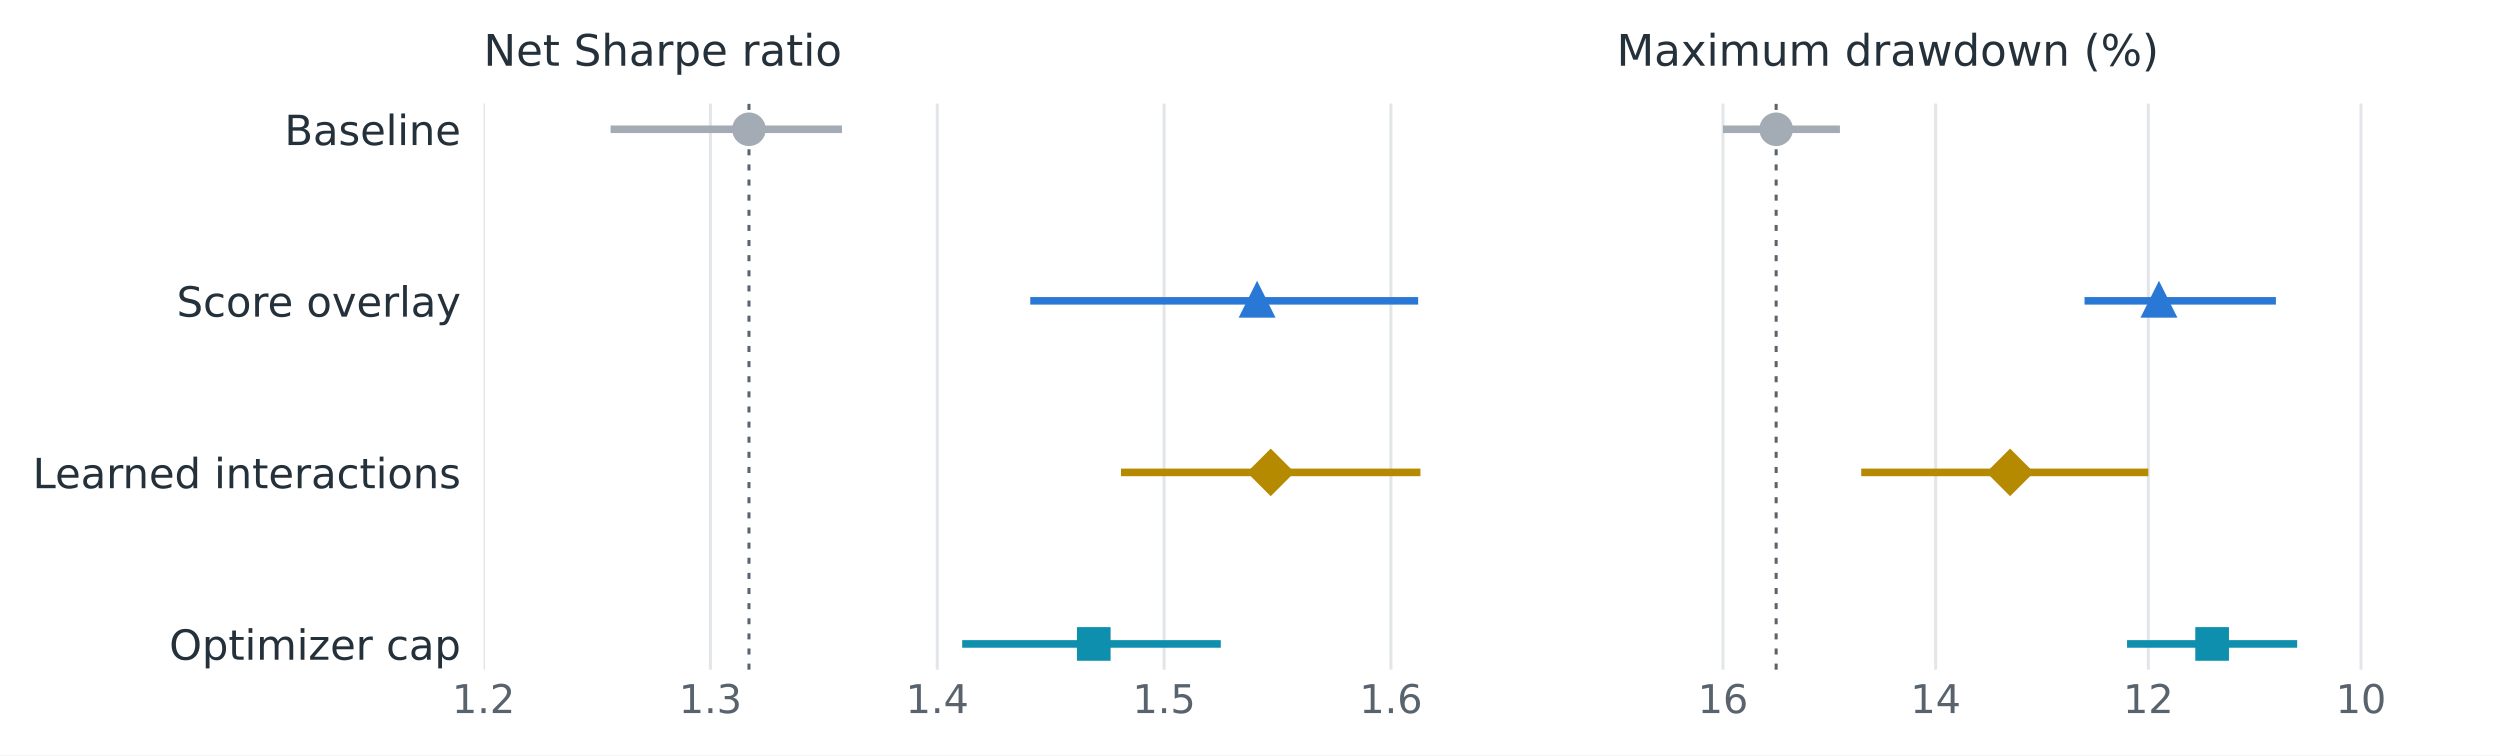
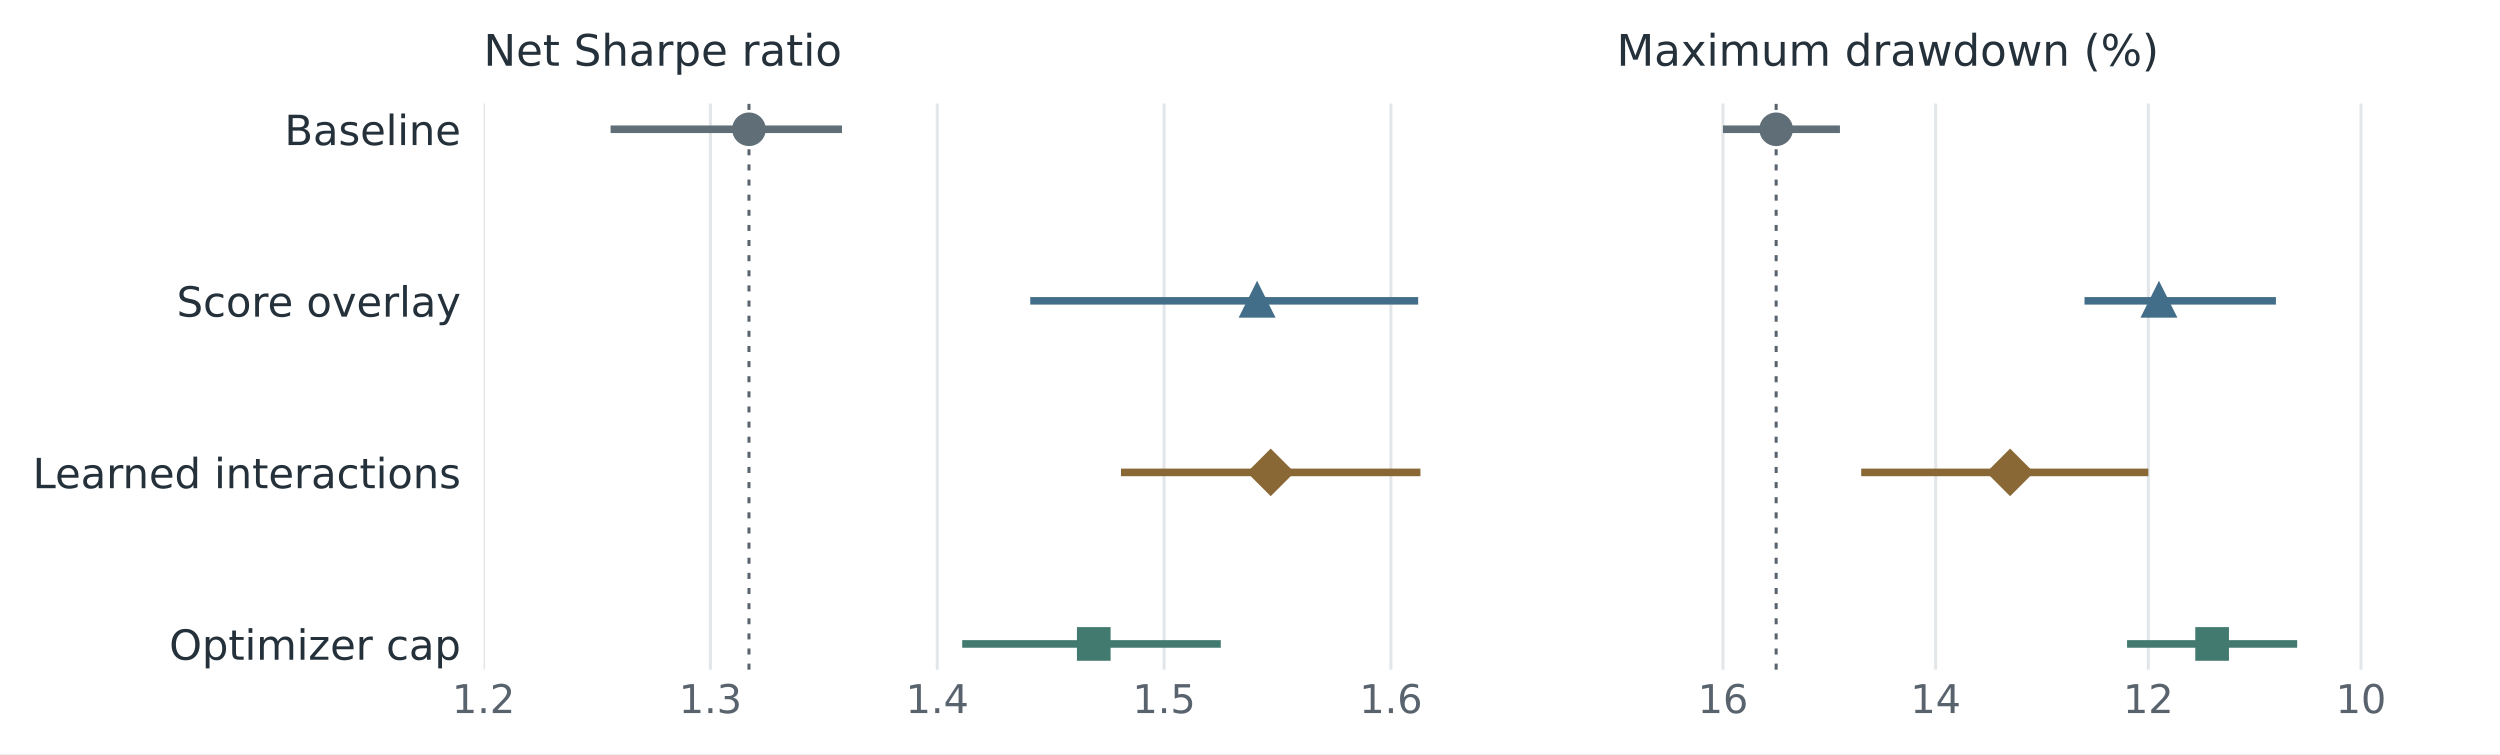
- <svg xmlns="http://www.w3.org/2000/svg" xmlns:xlink="http://www.w3.org/1999/xlink" width="661.014pt" height="199.706pt" viewBox="0 0 661.014 199.706" version="1.1">
+ <svg xmlns="http://www.w3.org/2000/svg" xmlns:xlink="http://www.w3.org/1999/xlink" width="661.014pt" height="199.368pt" viewBox="0 0 661.014 199.368" version="1.1">
  <defs>
    <style type="text/css">*{stroke-linejoin: round; stroke-linecap: butt}</style>
  </defs>
  <g id="figure_1">
    <g id="patch_1">
-       <path d="M 0 199.706 L 661.014 199.706 L 661.014 -0 L 0 -0 z " style="fill: #ffffff" />
+       <path d="M 0 199.368 L 661.014 199.368 L 661.014 0 L 0 0 z " style="fill: #ffffff" />
    </g>
    <g id="axes_1">
      <g id="patch_2">
        <path d="M 127.854 177.066 L 397.761 177.066 L 397.761 27.378 L 127.854 27.378 z " style="fill: #ffffff" />
      </g>
      <g id="matplotlib.axis_1">
        <g id="xtick_1">
          <g id="line2d_1">
-             <path d="M 127.854 177.066 L 127.854 27.378 " clip-path="url(#p389bf14943)" style="fill: none; stroke: #e2e6e9; stroke-width: 0.8; stroke-linecap: square" />
+             <path d="M 127.854 177.066 L 127.854 27.378 " clip-path="url(#pbd56f52009)" style="fill: none; stroke: #e2e6e9; stroke-width: 0.8; stroke-linecap: square" />
          </g>
          <g id="line2d_2" />
          <g id="text_1">
-             <text style="font-size: 10.5px; font-family: 'DejaVu Sans', 'Arial', sans-serif; text-anchor: middle; fill: #59636e" x="127.854" y="188.544" transform="rotate(-0 127.8541 188.5437)">1.2</text>
+             <text style="font-size: 10.5px; font-family: 'DejaVu Sans', 'Arial', sans-serif; text-anchor: middle; fill: #59636e" x="127.854" y="188.545" transform="rotate(-0 127.8541 188.5446)">1.2</text>
          </g>
        </g>
        <g id="xtick_2">
          <g id="line2d_3">
-             <path d="M 187.833 177.066 L 187.833 27.378 " clip-path="url(#p389bf14943)" style="fill: none; stroke: #e2e6e9; stroke-width: 0.8; stroke-linecap: square" />
+             <path d="M 187.833 177.066 L 187.833 27.378 " clip-path="url(#pbd56f52009)" style="fill: none; stroke: #e2e6e9; stroke-width: 0.8; stroke-linecap: square" />
          </g>
          <g id="line2d_4" />
          <g id="text_2">
-             <text style="font-size: 10.5px; font-family: 'DejaVu Sans', 'Arial', sans-serif; text-anchor: middle; fill: #59636e" x="187.833" y="188.544" transform="rotate(-0 187.8335 188.5437)">1.3</text>
+             <text style="font-size: 10.5px; font-family: 'DejaVu Sans', 'Arial', sans-serif; text-anchor: middle; fill: #59636e" x="187.833" y="188.545" transform="rotate(-0 187.8335 188.5446)">1.3</text>
          </g>
        </g>
        <g id="xtick_3">
          <g id="line2d_5">
-             <path d="M 247.813 177.066 L 247.813 27.378 " clip-path="url(#p389bf14943)" style="fill: none; stroke: #e2e6e9; stroke-width: 0.8; stroke-linecap: square" />
+             <path d="M 247.813 177.066 L 247.813 27.378 " clip-path="url(#pbd56f52009)" style="fill: none; stroke: #e2e6e9; stroke-width: 0.8; stroke-linecap: square" />
          </g>
          <g id="line2d_6" />
          <g id="text_3">
-             <text style="font-size: 10.5px; font-family: 'DejaVu Sans', 'Arial', sans-serif; text-anchor: middle; fill: #59636e" x="247.813" y="188.544" transform="rotate(-0 247.8129 188.5437)">1.4</text>
+             <text style="font-size: 10.5px; font-family: 'DejaVu Sans', 'Arial', sans-serif; text-anchor: middle; fill: #59636e" x="247.813" y="188.545" transform="rotate(-0 247.8129 188.5446)">1.4</text>
          </g>
        </g>
        <g id="xtick_4">
          <g id="line2d_7">
-             <path d="M 307.792 177.066 L 307.792 27.378 " clip-path="url(#p389bf14943)" style="fill: none; stroke: #e2e6e9; stroke-width: 0.8; stroke-linecap: square" />
+             <path d="M 307.792 177.066 L 307.792 27.378 " clip-path="url(#pbd56f52009)" style="fill: none; stroke: #e2e6e9; stroke-width: 0.8; stroke-linecap: square" />
          </g>
          <g id="line2d_8" />
          <g id="text_4">
-             <text style="font-size: 10.5px; font-family: 'DejaVu Sans', 'Arial', sans-serif; text-anchor: middle; fill: #59636e" x="307.792" y="188.544" transform="rotate(-0 307.7923 188.5437)">1.5</text>
+             <text style="font-size: 10.5px; font-family: 'DejaVu Sans', 'Arial', sans-serif; text-anchor: middle; fill: #59636e" x="307.792" y="188.545" transform="rotate(-0 307.7923 188.5446)">1.5</text>
          </g>
        </g>
        <g id="xtick_5">
          <g id="line2d_9">
-             <path d="M 367.772 177.066 L 367.772 27.378 " clip-path="url(#p389bf14943)" style="fill: none; stroke: #e2e6e9; stroke-width: 0.8; stroke-linecap: square" />
+             <path d="M 367.772 177.066 L 367.772 27.378 " clip-path="url(#pbd56f52009)" style="fill: none; stroke: #e2e6e9; stroke-width: 0.8; stroke-linecap: square" />
          </g>
          <g id="line2d_10" />
          <g id="text_5">
-             <text style="font-size: 10.5px; font-family: 'DejaVu Sans', 'Arial', sans-serif; text-anchor: middle; fill: #59636e" x="367.772" y="188.544" transform="rotate(-0 367.7717 188.5437)">1.6</text>
+             <text style="font-size: 10.5px; font-family: 'DejaVu Sans', 'Arial', sans-serif; text-anchor: middle; fill: #59636e" x="367.772" y="188.545" transform="rotate(-0 367.7717 188.5446)">1.6</text>
          </g>
        </g>
      </g>
      <g id="matplotlib.axis_2">
        <g id="ytick_1">
          <g id="line2d_11" />
          <g id="text_6">
            <text style="font-size: 11px; font-family: 'DejaVu Sans', 'Arial', sans-serif; text-anchor: end; fill: #25313a" x="121.854" y="38.361" transform="rotate(-0 121.8541 38.36134)">Baseline</text>
          </g>
        </g>
        <g id="ytick_2">
          <g id="line2d_12" />
          <g id="text_7">
            <text style="font-size: 11px; font-family: 'DejaVu Sans', 'Arial', sans-serif; text-anchor: end; fill: #25313a" x="121.854" y="83.721" transform="rotate(-0 121.8541 83.72134)">Score overlay</text>
          </g>
        </g>
        <g id="ytick_3">
          <g id="line2d_13" />
          <g id="text_8">
            <text style="font-size: 11px; font-family: 'DejaVu Sans', 'Arial', sans-serif; text-anchor: end; fill: #25313a" x="121.854" y="129.081" transform="rotate(-0 121.8541 129.0813)">Learned interactions</text>
          </g>
        </g>
        <g id="ytick_4">
          <g id="line2d_14" />
          <g id="text_9">
            <text style="font-size: 11px; font-family: 'DejaVu Sans', 'Arial', sans-serif; text-anchor: end; fill: #25313a" x="121.854" y="174.441" transform="rotate(-0 121.8541 174.4413)">Optimizer cap</text>
          </g>
        </g>
      </g>
      <g id="line2d_15">
-         <path d="M 198.03 177.066 L 198.03 27.378 " clip-path="url(#p389bf14943)" style="fill: none; stroke-dasharray: 1.6,2.4; stroke-dashoffset: 0; stroke: #59636e; stroke-width: 0.8" />
+         <path d="M 198.03 177.066 L 198.03 27.378 " clip-path="url(#pbd56f52009)" style="fill: none; stroke-dasharray: 1.6,2.4; stroke-dashoffset: 0; stroke: #59636e; stroke-width: 0.8" />
      </g>
      <g id="line2d_16">
-         <path d="M 161.443 34.182 L 222.622 34.182 " clip-path="url(#p389bf14943)" style="fill: none; stroke: #a3acb5; stroke-width: 2" />
+         <path d="M 161.443 34.182 L 222.622 34.182 " clip-path="url(#pbd56f52009)" style="fill: none; stroke: #606e77; stroke-width: 2" />
      </g>
      <g id="line2d_17">
-         <path d="M 272.404 79.542 L 374.969 79.542 " clip-path="url(#p389bf14943)" style="fill: none; stroke: #2a78d6; stroke-width: 2" />
+         <path d="M 272.404 79.542 L 374.969 79.542 " clip-path="url(#pbd56f52009)" style="fill: none; stroke: #426e89; stroke-width: 2" />
      </g>
      <g id="line2d_18">
-         <path d="M 296.396 124.902 L 375.569 124.902 " clip-path="url(#p389bf14943)" style="fill: none; stroke: #b58900; stroke-width: 2" />
+         <path d="M 296.396 124.902 L 375.569 124.902 " clip-path="url(#pbd56f52009)" style="fill: none; stroke: #896835; stroke-width: 2" />
      </g>
      <g id="line2d_19">
-         <path d="M 254.411 170.262 L 322.787 170.262 " clip-path="url(#p389bf14943)" style="fill: none; stroke: #0e8fad; stroke-width: 2" />
+         <path d="M 254.411 170.262 L 322.787 170.262 " clip-path="url(#pbd56f52009)" style="fill: none; stroke: #427a70; stroke-width: 2" />
      </g>
      <g id="line2d_20">
        <defs>
-           <path id="me726d276ca" d="M 0 3.75 C 0.995 3.75 1.948 3.355 2.652 2.652 C 3.355 1.948 3.75 0.995 3.75 0 C 3.75 -0.995 3.355 -1.948 2.652 -2.652 C 1.948 -3.355 0.995 -3.75 0 -3.75 C -0.995 -3.75 -1.948 -3.355 -2.652 -2.652 C -3.355 -1.948 -3.75 -0.995 -3.75 0 C -3.75 0.995 -3.355 1.948 -2.652 2.652 C -1.948 3.355 -0.995 3.75 0 3.75 z " style="stroke: #a3acb5; stroke-width: 1.4" />
-         </defs>
-         <g clip-path="url(#p389bf14943)">
-           <use xlink:href="#me726d276ca" x="198.03" y="34.182" style="fill: #a3acb5; stroke: #a3acb5; stroke-width: 1.4" />
+           <path id="mfdec3a9764" d="M 0 3.75 C 0.995 3.75 1.948 3.355 2.652 2.652 C 3.355 1.948 3.75 0.995 3.75 0 C 3.75 -0.995 3.355 -1.948 2.652 -2.652 C 1.948 -3.355 0.995 -3.75 0 -3.75 C -0.995 -3.75 -1.948 -3.355 -2.652 -2.652 C -3.355 -1.948 -3.75 -0.995 -3.75 0 C -3.75 0.995 -3.355 1.948 -2.652 2.652 C -1.948 3.355 -0.995 3.75 0 3.75 z " style="stroke: #606e77; stroke-width: 1.4" />
+         </defs>
+         <g clip-path="url(#pbd56f52009)">
+           <use xlink:href="#mfdec3a9764" x="198.03" y="34.182" style="fill: #606e77; stroke: #606e77; stroke-width: 1.4" />
        </g>
      </g>
      <g id="line2d_21">
        <defs>
-           <path id="m562a45515b" d="M 0 -3.75 L -3.75 3.75 L 3.75 3.75 z " style="stroke: #2a78d6; stroke-width: 1.4; stroke-linejoin: miter" />
-         </defs>
-         <g clip-path="url(#p389bf14943)">
-           <use xlink:href="#m562a45515b" x="332.384" y="79.542" style="fill: #2a78d6; stroke: #2a78d6; stroke-width: 1.4; stroke-linejoin: miter" />
+           <path id="m15e0d8bf86" d="M 0 -3.75 L -3.75 3.75 L 3.75 3.75 z " style="stroke: #426e89; stroke-width: 1.4; stroke-linejoin: miter" />
+         </defs>
+         <g clip-path="url(#pbd56f52009)">
+           <use xlink:href="#m15e0d8bf86" x="332.384" y="79.542" style="fill: #426e89; stroke: #426e89; stroke-width: 1.4; stroke-linejoin: miter" />
        </g>
      </g>
      <g id="line2d_22">
        <defs>
-           <path id="m250db7ca66" d="M -0 5.303 L 5.303 0 L 0 -5.303 L -5.303 -0 z " style="stroke: #b58900; stroke-width: 1.4; stroke-linejoin: miter" />
-         </defs>
-         <g clip-path="url(#p389bf14943)">
-           <use xlink:href="#m250db7ca66" x="335.983" y="124.902" style="fill: #b58900; stroke: #b58900; stroke-width: 1.4; stroke-linejoin: miter" />
+           <path id="m8df0c29158" d="M -0 5.303 L 5.303 0 L 0 -5.303 L -5.303 -0 z " style="stroke: #896835; stroke-width: 1.4; stroke-linejoin: miter" />
+         </defs>
+         <g clip-path="url(#pbd56f52009)">
+           <use xlink:href="#m8df0c29158" x="335.983" y="124.902" style="fill: #896835; stroke: #896835; stroke-width: 1.4; stroke-linejoin: miter" />
        </g>
      </g>
      <g id="line2d_23">
        <defs>
-           <path id="m060dcf9366" d="M -3.75 3.75 L 3.75 3.75 L 3.75 -3.75 L -3.75 -3.75 z " style="stroke: #0e8fad; stroke-width: 1.4; stroke-linejoin: miter" />
-         </defs>
-         <g clip-path="url(#p389bf14943)">
-           <use xlink:href="#m060dcf9366" x="289.199" y="170.262" style="fill: #0e8fad; stroke: #0e8fad; stroke-width: 1.4; stroke-linejoin: miter" />
+           <path id="m7cf70c0ccb" d="M -3.75 3.75 L 3.75 3.75 L 3.75 -3.75 L -3.75 -3.75 z " style="stroke: #427a70; stroke-width: 1.4; stroke-linejoin: miter" />
+         </defs>
+         <g clip-path="url(#pbd56f52009)">
+           <use xlink:href="#m7cf70c0ccb" x="289.199" y="170.262" style="fill: #427a70; stroke: #427a70; stroke-width: 1.4; stroke-linejoin: miter" />
        </g>
      </g>
      <g id="text_10">
        <text style="font-size: 11.5px; font-family: 'DejaVu Sans', 'Arial', sans-serif; text-anchor: start; fill: #25313a" x="127.854" y="17.378" transform="rotate(-0 127.8541 17.3782)">Net Sharpe ratio</text>
      </g>
    </g>
    <g id="axes_2">
      <g id="patch_3">
        <path d="M 427.451 177.066 L 652.374 177.066 L 652.374 27.378 L 427.451 27.378 z " style="fill: #ffffff" />
      </g>
      <g id="matplotlib.axis_3">
        <g id="xtick_6">
          <g id="line2d_24">
-             <path d="M 455.567 177.066 L 455.567 27.378 " clip-path="url(#p3bccb10dd8)" style="fill: none; stroke: #e2e6e9; stroke-width: 0.8; stroke-linecap: square" />
+             <path d="M 455.567 177.066 L 455.567 27.378 " clip-path="url(#p28d0d39a35)" style="fill: none; stroke: #e2e6e9; stroke-width: 0.8; stroke-linecap: square" />
          </g>
          <g id="line2d_25" />
          <g id="text_11">
-             <text style="font-size: 10.5px; font-family: 'DejaVu Sans', 'Arial', sans-serif; text-anchor: middle; fill: #59636e" x="455.567" y="188.544" transform="rotate(-0 455.5666 188.5437)">16</text>
+             <text style="font-size: 10.5px; font-family: 'DejaVu Sans', 'Arial', sans-serif; text-anchor: middle; fill: #59636e" x="455.567" y="188.545" transform="rotate(-0 455.5666 188.5446)">16</text>
          </g>
        </g>
        <g id="xtick_7">
          <g id="line2d_26">
-             <path d="M 511.797 177.066 L 511.797 27.378 " clip-path="url(#p3bccb10dd8)" style="fill: none; stroke: #e2e6e9; stroke-width: 0.8; stroke-linecap: square" />
+             <path d="M 511.797 177.066 L 511.797 27.378 " clip-path="url(#p28d0d39a35)" style="fill: none; stroke: #e2e6e9; stroke-width: 0.8; stroke-linecap: square" />
          </g>
          <g id="line2d_27" />
          <g id="text_12">
-             <text style="font-size: 10.5px; font-family: 'DejaVu Sans', 'Arial', sans-serif; text-anchor: middle; fill: #59636e" x="511.797" y="188.544" transform="rotate(-0 511.7973 188.5437)">14</text>
+             <text style="font-size: 10.5px; font-family: 'DejaVu Sans', 'Arial', sans-serif; text-anchor: middle; fill: #59636e" x="511.797" y="188.545" transform="rotate(-0 511.7973 188.5446)">14</text>
          </g>
        </g>
        <g id="xtick_8">
          <g id="line2d_28">
-             <path d="M 568.028 177.066 L 568.028 27.378 " clip-path="url(#p3bccb10dd8)" style="fill: none; stroke: #e2e6e9; stroke-width: 0.8; stroke-linecap: square" />
+             <path d="M 568.028 177.066 L 568.028 27.378 " clip-path="url(#p28d0d39a35)" style="fill: none; stroke: #e2e6e9; stroke-width: 0.8; stroke-linecap: square" />
          </g>
          <g id="line2d_29" />
          <g id="text_13">
-             <text style="font-size: 10.5px; font-family: 'DejaVu Sans', 'Arial', sans-serif; text-anchor: middle; fill: #59636e" x="568.028" y="188.544" transform="rotate(-0 568.028 188.5437)">12</text>
+             <text style="font-size: 10.5px; font-family: 'DejaVu Sans', 'Arial', sans-serif; text-anchor: middle; fill: #59636e" x="568.028" y="188.545" transform="rotate(-0 568.028 188.5446)">12</text>
          </g>
        </g>
        <g id="xtick_9">
          <g id="line2d_30">
-             <path d="M 624.259 177.066 L 624.259 27.378 " clip-path="url(#p3bccb10dd8)" style="fill: none; stroke: #e2e6e9; stroke-width: 0.8; stroke-linecap: square" />
+             <path d="M 624.259 177.066 L 624.259 27.378 " clip-path="url(#p28d0d39a35)" style="fill: none; stroke: #e2e6e9; stroke-width: 0.8; stroke-linecap: square" />
          </g>
          <g id="line2d_31" />
          <g id="text_14">
-             <text style="font-size: 10.5px; font-family: 'DejaVu Sans', 'Arial', sans-serif; text-anchor: middle; fill: #59636e" x="624.259" y="188.544" transform="rotate(-0 624.2587 188.5437)">10</text>
+             <text style="font-size: 10.5px; font-family: 'DejaVu Sans', 'Arial', sans-serif; text-anchor: middle; fill: #59636e" x="624.259" y="188.545" transform="rotate(-0 624.2587 188.5446)">10</text>
          </g>
        </g>
      </g>
      <g id="matplotlib.axis_4">
        <g id="ytick_5">
          <g id="line2d_32" />
        </g>
        <g id="ytick_6">
          <g id="line2d_33" />
        </g>
        <g id="ytick_7">
          <g id="line2d_34" />
        </g>
        <g id="ytick_8">
          <g id="line2d_35" />
        </g>
      </g>
      <g id="line2d_36">
-         <path d="M 469.624 177.066 L 469.624 27.378 " clip-path="url(#p3bccb10dd8)" style="fill: none; stroke-dasharray: 1.6,2.4; stroke-dashoffset: 0; stroke: #59636e; stroke-width: 0.8" />
+         <path d="M 469.624 177.066 L 469.624 27.378 " clip-path="url(#p28d0d39a35)" style="fill: none; stroke-dasharray: 1.6,2.4; stroke-dashoffset: 0; stroke: #59636e; stroke-width: 0.8" />
      </g>
      <g id="line2d_37">
-         <path d="M 455.567 34.182 L 486.493 34.182 " clip-path="url(#p3bccb10dd8)" style="fill: none; stroke: #a3acb5; stroke-width: 2" />
+         <path d="M 455.567 34.182 L 486.493 34.182 " clip-path="url(#p28d0d39a35)" style="fill: none; stroke: #606e77; stroke-width: 2" />
      </g>
      <g id="line2d_38">
-         <path d="M 551.159 79.542 L 601.766 79.542 " clip-path="url(#p3bccb10dd8)" style="fill: none; stroke: #2a78d6; stroke-width: 2" />
+         <path d="M 551.159 79.542 L 601.766 79.542 " clip-path="url(#p28d0d39a35)" style="fill: none; stroke: #426e89; stroke-width: 2" />
      </g>
      <g id="line2d_39">
-         <path d="M 492.117 124.902 L 568.028 124.902 " clip-path="url(#p3bccb10dd8)" style="fill: none; stroke: #b58900; stroke-width: 2" />
+         <path d="M 492.117 124.902 L 568.028 124.902 " clip-path="url(#p28d0d39a35)" style="fill: none; stroke: #896835; stroke-width: 2" />
      </g>
      <g id="line2d_40">
-         <path d="M 562.405 170.262 L 607.389 170.262 " clip-path="url(#p3bccb10dd8)" style="fill: none; stroke: #0e8fad; stroke-width: 2" />
+         <path d="M 562.405 170.262 L 607.389 170.262 " clip-path="url(#p28d0d39a35)" style="fill: none; stroke: #427a70; stroke-width: 2" />
      </g>
      <g id="line2d_41">
-         <g clip-path="url(#p3bccb10dd8)">
-           <use xlink:href="#me726d276ca" x="469.624" y="34.182" style="fill: #a3acb5; stroke: #a3acb5; stroke-width: 1.4" />
+         <g clip-path="url(#p28d0d39a35)">
+           <use xlink:href="#mfdec3a9764" x="469.624" y="34.182" style="fill: #606e77; stroke: #606e77; stroke-width: 1.4" />
        </g>
      </g>
      <g id="line2d_42">
-         <g clip-path="url(#p3bccb10dd8)">
-           <use xlink:href="#m562a45515b" x="570.84" y="79.542" style="fill: #2a78d6; stroke: #2a78d6; stroke-width: 1.4; stroke-linejoin: miter" />
+         <g clip-path="url(#p28d0d39a35)">
+           <use xlink:href="#m15e0d8bf86" x="570.84" y="79.542" style="fill: #426e89; stroke: #426e89; stroke-width: 1.4; stroke-linejoin: miter" />
        </g>
      </g>
      <g id="line2d_43">
-         <g clip-path="url(#p3bccb10dd8)">
-           <use xlink:href="#m250db7ca66" x="531.478" y="124.902" style="fill: #b58900; stroke: #b58900; stroke-width: 1.4; stroke-linejoin: miter" />
+         <g clip-path="url(#p28d0d39a35)">
+           <use xlink:href="#m8df0c29158" x="531.478" y="124.902" style="fill: #896835; stroke: #896835; stroke-width: 1.4; stroke-linejoin: miter" />
        </g>
      </g>
      <g id="line2d_44">
-         <g clip-path="url(#p3bccb10dd8)">
-           <use xlink:href="#m060dcf9366" x="584.897" y="170.262" style="fill: #0e8fad; stroke: #0e8fad; stroke-width: 1.4; stroke-linejoin: miter" />
+         <g clip-path="url(#p28d0d39a35)">
+           <use xlink:href="#m7cf70c0ccb" x="584.897" y="170.262" style="fill: #427a70; stroke: #427a70; stroke-width: 1.4; stroke-linejoin: miter" />
        </g>
      </g>
      <g id="text_15">
        <text style="font-size: 11.5px; font-family: 'DejaVu Sans', 'Arial', sans-serif; text-anchor: start; fill: #25313a" x="427.451" y="17.378" transform="rotate(-0 427.4512 17.3782)">Maximum drawdown (%)</text>
      </g>
    </g>
  </g>
  <defs>
-     <clipPath id="p389bf14943">
+     <clipPath id="pbd56f52009">
      <rect x="127.854" y="27.378" width="269.907" height="149.688" />
    </clipPath>
-     <clipPath id="p3bccb10dd8">
+     <clipPath id="p28d0d39a35">
      <rect x="427.451" y="27.378" width="224.923" height="149.688" />
    </clipPath>
  </defs>
</svg>
